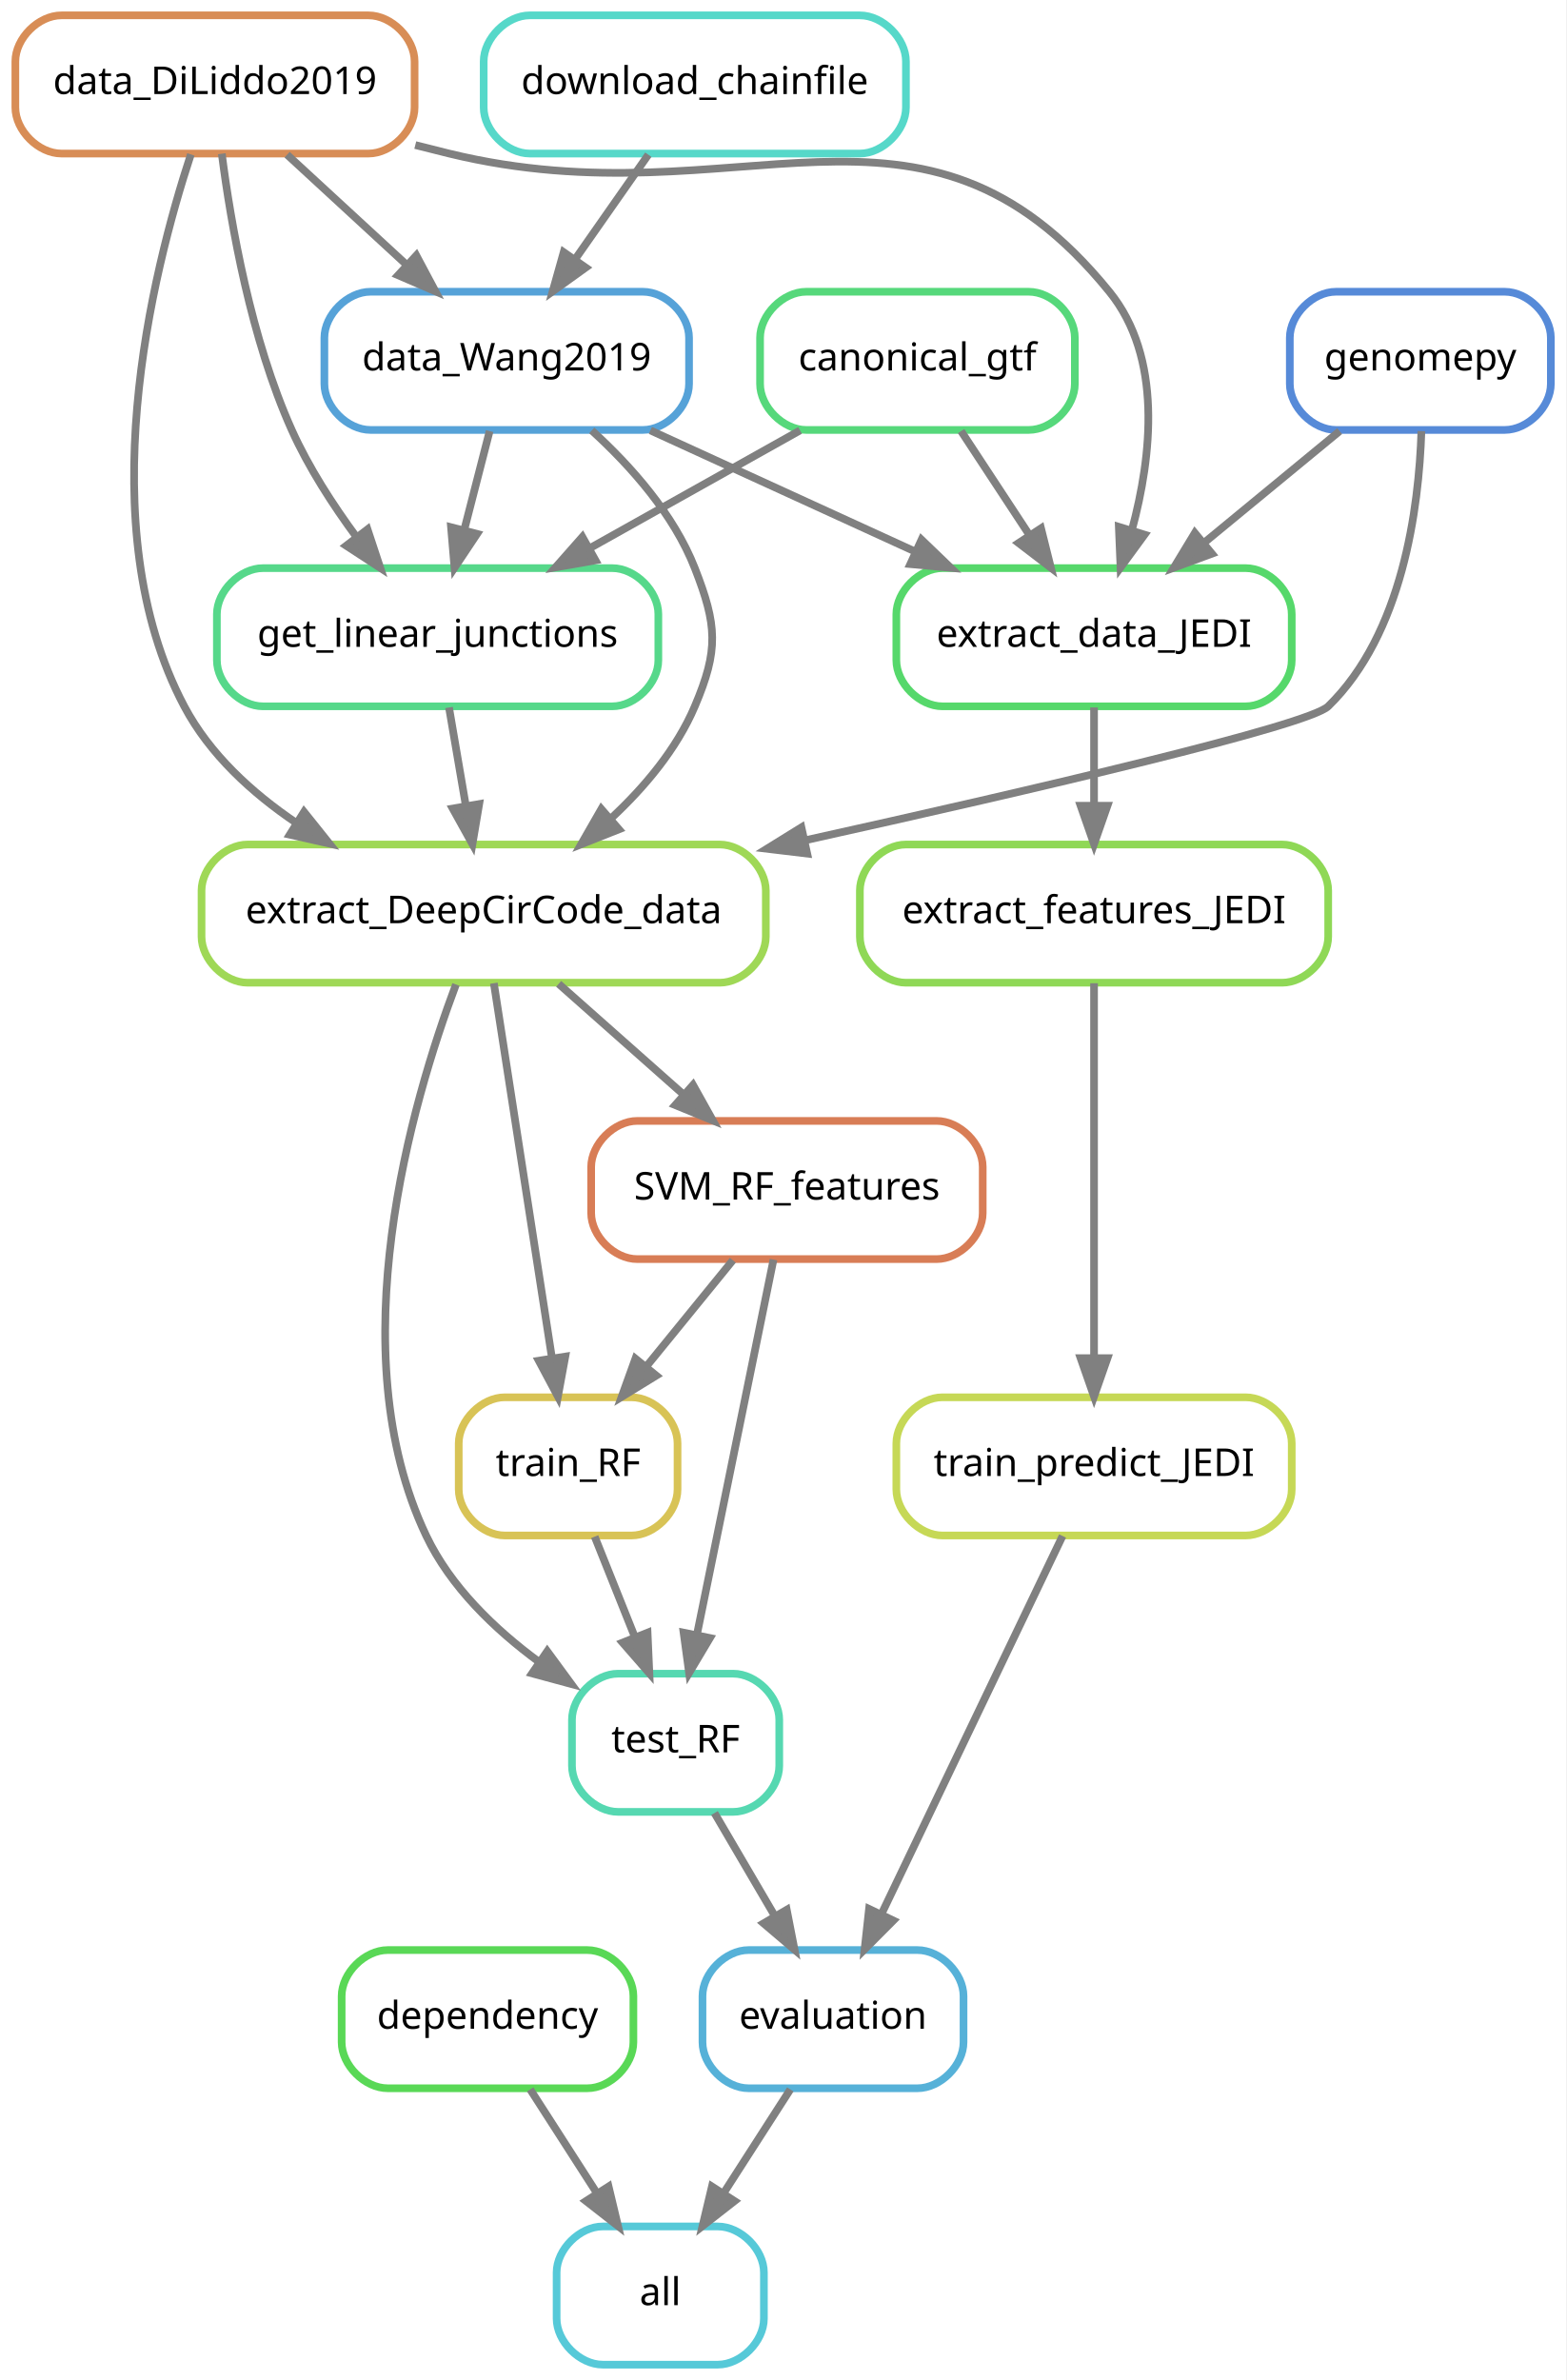
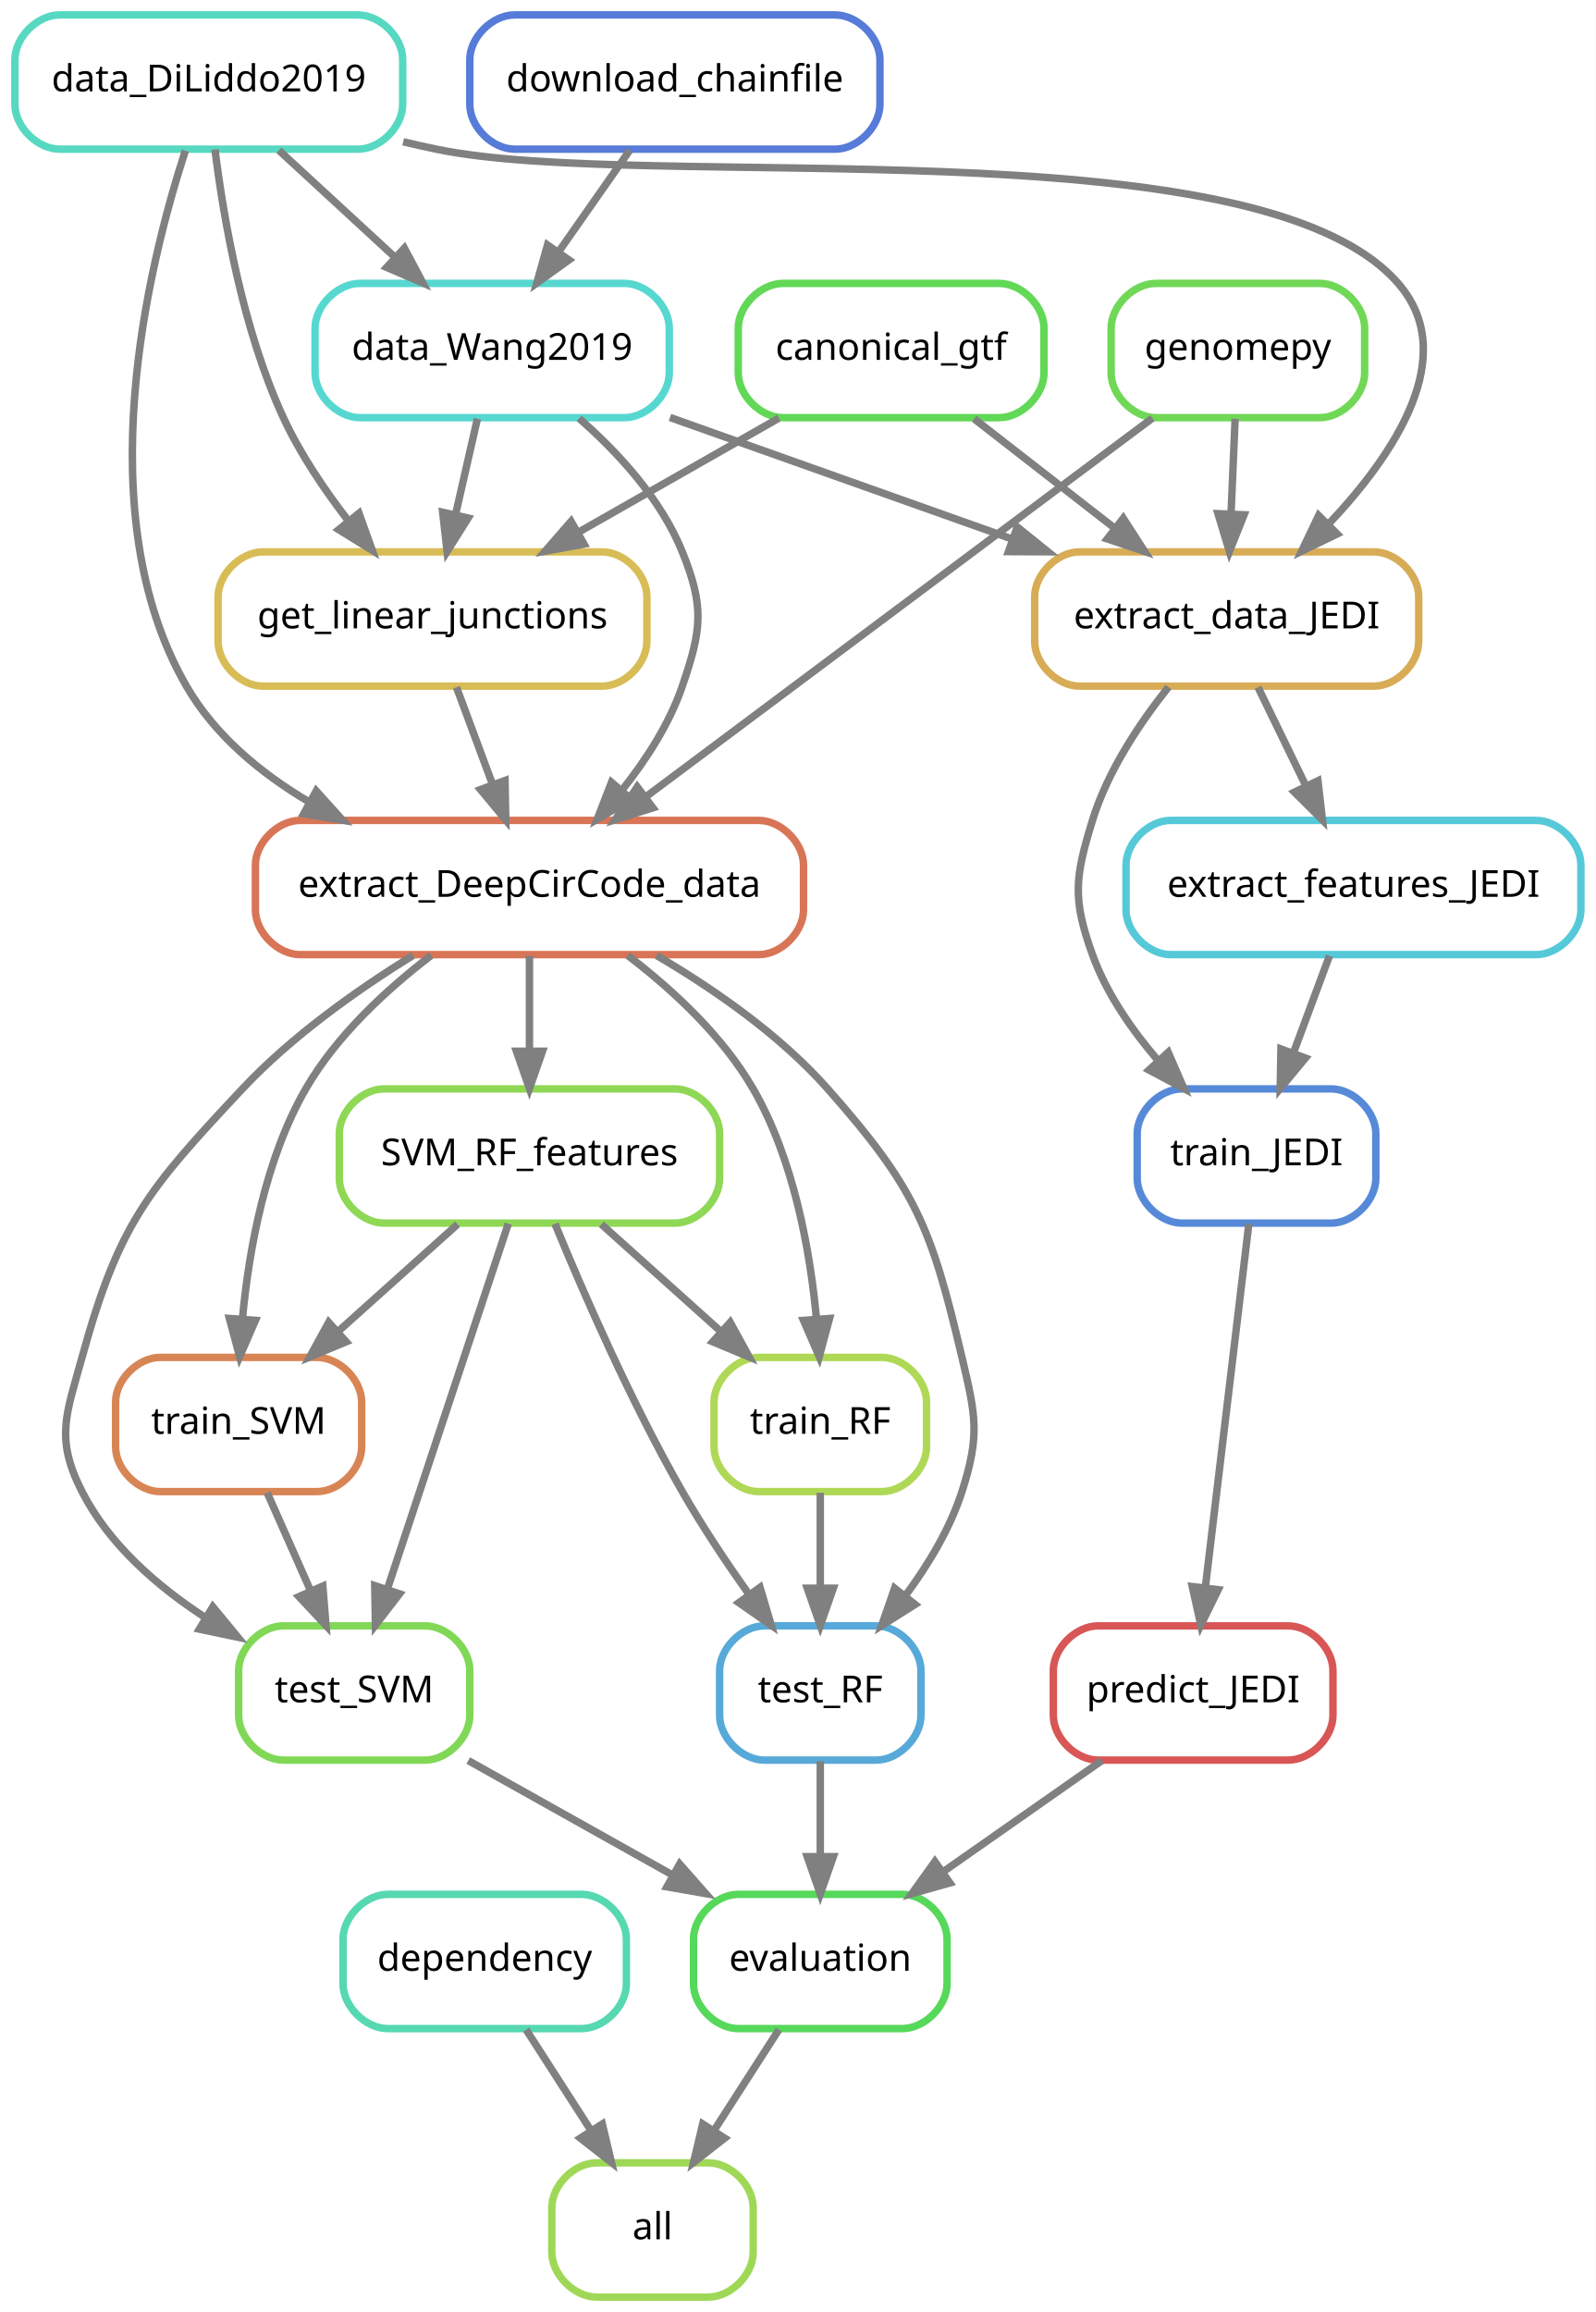
- <svg xmlns="http://www.w3.org/2000/svg" width="408pt" height="620pt" viewBox="0.00 0.00 408.00 620.00">
+ <svg xmlns="http://www.w3.org/2000/svg" width="428pt" height="620pt" viewBox="0.00 0.00 428.00 620.00">
  <g id="graph0" class="graph" transform="scale(1 1) rotate(0) translate(4 616)">
-     <polygon fill="white" stroke="transparent" points="-4,4 -4,-616 404,-616 404,4 -4,4" />
+     <polygon fill="white" stroke="transparent" points="-4,4 -4,-616 424,-616 424,4 -4,4" />
    <g id="node1" class="node">
-       <path fill="none" stroke="#56c9d8" stroke-width="2" d="M183,-36C183,-36 153,-36 153,-36 147,-36 141,-30 141,-24 141,-24 141,-12 141,-12 141,-6 147,0 153,0 153,0 183,0 183,0 189,0 195,-6 195,-12 195,-12 195,-24 195,-24 195,-30 189,-36 183,-36" />
-       <text text-anchor="middle" x="168" y="-15.5" font-family="sans" font-size="10.00">all</text>
+       <path fill="none" stroke="#9fd856" stroke-width="2" d="M186,-36C186,-36 156,-36 156,-36 150,-36 144,-30 144,-24 144,-24 144,-12 144,-12 144,-6 150,0 156,0 156,0 186,0 186,0 192,0 198,-6 198,-12 198,-12 198,-24 198,-24 198,-30 192,-36 186,-36" />
+       <text text-anchor="middle" x="171" y="-15.5" font-family="sans" font-size="10.00">all</text>
    </g>
    <g id="node2" class="node">
-       <path fill="none" stroke="#59d856" stroke-width="2" d="M149,-108C149,-108 97,-108 97,-108 91,-108 85,-102 85,-96 85,-96 85,-84 85,-84 85,-78 91,-72 97,-72 97,-72 149,-72 149,-72 155,-72 161,-78 161,-84 161,-84 161,-96 161,-96 161,-102 155,-108 149,-108" />
-       <text text-anchor="middle" x="123" y="-87.5" font-family="sans" font-size="10.00">dependency</text>
+       <path fill="none" stroke="#56d8b1" stroke-width="2" d="M152,-108C152,-108 100,-108 100,-108 94,-108 88,-102 88,-96 88,-96 88,-84 88,-84 88,-78 94,-72 100,-72 100,-72 152,-72 152,-72 158,-72 164,-78 164,-84 164,-84 164,-96 164,-96 164,-102 158,-108 152,-108" />
+       <text text-anchor="middle" x="126" y="-87.5" font-family="sans" font-size="10.00">dependency</text>
    </g>
    <g id="edge2" class="edge">
-       <path fill="none" stroke="grey" stroke-width="2" d="M134.12,-71.7C139.36,-63.56 145.7,-53.69 151.48,-44.7" />
-       <polygon fill="grey" stroke="grey" stroke-width="2" points="154.54,-46.41 157,-36.1 148.65,-42.62 154.54,-46.41" />
+       <path fill="none" stroke="grey" stroke-width="2" d="M137.12,-71.7C142.36,-63.56 148.7,-53.69 154.48,-44.7" />
+       <polygon fill="grey" stroke="grey" stroke-width="2" points="157.54,-46.41 160,-36.1 151.65,-42.62 157.54,-46.41" />
    </g>
    <g id="node3" class="node">
-       <path fill="none" stroke="#56b1d8" stroke-width="2" d="M235,-108C235,-108 191,-108 191,-108 185,-108 179,-102 179,-96 179,-96 179,-84 179,-84 179,-78 185,-72 191,-72 191,-72 235,-72 235,-72 241,-72 247,-78 247,-84 247,-84 247,-96 247,-96 247,-102 241,-108 235,-108" />
-       <text text-anchor="middle" x="213" y="-87.5" font-family="sans" font-size="10.00">evaluation</text>
+       <path fill="none" stroke="#56d85b" stroke-width="2" d="M238,-108C238,-108 194,-108 194,-108 188,-108 182,-102 182,-96 182,-96 182,-84 182,-84 182,-78 188,-72 194,-72 194,-72 238,-72 238,-72 244,-72 250,-78 250,-84 250,-84 250,-96 250,-96 250,-102 244,-108 238,-108" />
+       <text text-anchor="middle" x="216" y="-87.5" font-family="sans" font-size="10.00">evaluation</text>
    </g>
    <g id="edge1" class="edge">
-       <path fill="none" stroke="grey" stroke-width="2" d="M201.88,-71.7C196.64,-63.56 190.3,-53.69 184.52,-44.7" />
-       <polygon fill="grey" stroke="grey" stroke-width="2" points="187.35,-42.62 179,-36.1 181.46,-46.41 187.35,-42.62" />
+       <path fill="none" stroke="grey" stroke-width="2" d="M204.88,-71.7C199.64,-63.56 193.3,-53.69 187.52,-44.7" />
+       <polygon fill="grey" stroke="grey" stroke-width="2" points="190.35,-42.62 182,-36.1 184.46,-46.41 190.35,-42.62" />
    </g>
    <g id="node4" class="node">
-       <path fill="none" stroke="#56d8b1" stroke-width="2" d="M187,-180C187,-180 157,-180 157,-180 151,-180 145,-174 145,-168 145,-168 145,-156 145,-156 145,-150 151,-144 157,-144 157,-144 187,-144 187,-144 193,-144 199,-150 199,-156 199,-156 199,-168 199,-168 199,-174 193,-180 187,-180" />
-       <text text-anchor="middle" x="172" y="-159.5" font-family="sans" font-size="10.00">test_RF</text>
-     </g>
-     <g id="edge3" class="edge">
-       <path fill="none" stroke="grey" stroke-width="2" d="M182.13,-143.7C186.85,-135.64 192.56,-125.89 197.78,-116.98" />
-       <polygon fill="grey" stroke="grey" stroke-width="2" points="200.95,-118.5 202.98,-108.1 194.91,-114.96 200.95,-118.5" />
+       <path fill="none" stroke="#80d856" stroke-width="2" d="M110,-180C110,-180 72,-180 72,-180 66,-180 60,-174 60,-168 60,-168 60,-156 60,-156 60,-150 66,-144 72,-144 72,-144 110,-144 110,-144 116,-144 122,-150 122,-156 122,-156 122,-168 122,-168 122,-174 116,-180 110,-180" />
+       <text text-anchor="middle" x="91" y="-159.5" font-family="sans" font-size="10.00">test_SVM</text>
+     </g>
+     <g id="edge5" class="edge">
+       <path fill="none" stroke="grey" stroke-width="2" d="M121.58,-143.88C138.07,-134.64 158.62,-123.13 176.34,-113.21" />
+       <polygon fill="grey" stroke="grey" stroke-width="2" points="178.29,-116.13 185.3,-108.19 174.87,-110.02 178.29,-116.13" />
    </g>
    <g id="node5" class="node">
-       <path fill="none" stroke="#d8c356" stroke-width="2" d="M160.5,-252C160.5,-252 127.5,-252 127.5,-252 121.5,-252 115.5,-246 115.5,-240 115.5,-240 115.5,-228 115.5,-228 115.5,-222 121.5,-216 127.5,-216 127.5,-216 160.5,-216 160.5,-216 166.5,-216 172.5,-222 172.5,-228 172.5,-228 172.5,-240 172.5,-240 172.5,-246 166.5,-252 160.5,-252" />
-       <text text-anchor="middle" x="144" y="-231.5" font-family="sans" font-size="10.00">train_RF</text>
+       <path fill="none" stroke="#d88556" stroke-width="2" d="M81,-252C81,-252 39,-252 39,-252 33,-252 27,-246 27,-240 27,-240 27,-228 27,-228 27,-222 33,-216 39,-216 39,-216 81,-216 81,-216 87,-216 93,-222 93,-228 93,-228 93,-240 93,-240 93,-246 87,-252 81,-252" />
+       <text text-anchor="middle" x="60" y="-231.5" font-family="sans" font-size="10.00">train_SVM</text>
    </g>
    <g id="edge6" class="edge">
-       <path fill="none" stroke="grey" stroke-width="2" d="M150.92,-215.7C154.07,-207.81 157.88,-198.3 161.38,-189.55" />
-       <polygon fill="grey" stroke="grey" stroke-width="2" points="164.69,-190.69 165.16,-180.1 158.19,-188.09 164.69,-190.69" />
+       <path fill="none" stroke="grey" stroke-width="2" d="M67.66,-215.7C71.19,-207.73 75.46,-198.1 79.37,-189.26" />
+       <polygon fill="grey" stroke="grey" stroke-width="2" points="82.58,-190.67 83.43,-180.1 76.18,-187.83 82.58,-190.67" />
    </g>
    <g id="node6" class="node">
-       <path fill="none" stroke="#d87d56" stroke-width="2" d="M240,-324C240,-324 162,-324 162,-324 156,-324 150,-318 150,-312 150,-312 150,-300 150,-300 150,-294 156,-288 162,-288 162,-288 240,-288 240,-288 246,-288 252,-294 252,-300 252,-300 252,-312 252,-312 252,-318 246,-324 240,-324" />
-       <text text-anchor="middle" x="201" y="-303.5" font-family="sans" font-size="10.00">SVM_RF_features</text>
+       <path fill="none" stroke="#8fd856" stroke-width="2" d="M177,-324C177,-324 99,-324 99,-324 93,-324 87,-318 87,-312 87,-312 87,-300 87,-300 87,-294 93,-288 99,-288 99,-288 177,-288 177,-288 183,-288 189,-294 189,-300 189,-300 189,-312 189,-312 189,-318 183,-324 177,-324" />
+       <text text-anchor="middle" x="138" y="-303.5" font-family="sans" font-size="10.00">SVM_RF_features</text>
    </g>
    <g id="edge7" class="edge">
-       <path fill="none" stroke="grey" stroke-width="2" d="M197.5,-287.87C192.54,-263.56 183.4,-218.82 177.52,-190.01" />
-       <polygon fill="grey" stroke="grey" stroke-width="2" points="180.94,-189.29 175.51,-180.19 174.08,-190.69 180.94,-189.29" />
+       <path fill="none" stroke="grey" stroke-width="2" d="M132.33,-287.87C124.29,-263.56 109.48,-218.82 99.94,-190.01" />
+       <polygon fill="grey" stroke="grey" stroke-width="2" points="103.15,-188.58 96.69,-180.19 96.51,-190.78 103.15,-188.58" />
+     </g>
+     <g id="edge10" class="edge">
+       <path fill="none" stroke="grey" stroke-width="2" d="M118.72,-287.7C109.08,-279.05 97.27,-268.45 86.77,-259.03" />
+       <polygon fill="grey" stroke="grey" stroke-width="2" points="88.84,-256.18 79.06,-252.1 84.16,-261.39 88.84,-256.18" />
+     </g>
+     <g id="node14" class="node">
+       <path fill="none" stroke="#56a9d8" stroke-width="2" d="M231,-180C231,-180 201,-180 201,-180 195,-180 189,-174 189,-168 189,-168 189,-156 189,-156 189,-150 195,-144 201,-144 201,-144 231,-144 231,-144 237,-144 243,-150 243,-156 243,-156 243,-168 243,-168 243,-174 237,-180 231,-180" />
+       <text text-anchor="middle" x="216" y="-159.5" font-family="sans" font-size="10.00">test_RF</text>
+     </g>
+     <g id="edge23" class="edge">
+       <path fill="none" stroke="grey" stroke-width="2" d="M144.84,-287.82C152.36,-269.56 165.21,-240.06 179,-216 184.36,-206.65 190.9,-196.86 196.99,-188.28" />
+       <polygon fill="grey" stroke="grey" stroke-width="2" points="199.84,-190.31 202.86,-180.15 194.16,-186.21 199.84,-190.31" />
+     </g>
+     <g id="node15" class="node">
+       <path fill="none" stroke="#afd856" stroke-width="2" d="M232.5,-252C232.5,-252 199.5,-252 199.5,-252 193.5,-252 187.5,-246 187.5,-240 187.5,-240 187.5,-228 187.5,-228 187.5,-222 193.5,-216 199.5,-216 199.5,-216 232.5,-216 232.5,-216 238.5,-216 244.5,-222 244.5,-228 244.5,-228 244.5,-240 244.5,-240 244.5,-246 238.5,-252 232.5,-252" />
+       <text text-anchor="middle" x="216" y="-231.5" font-family="sans" font-size="10.00">train_RF</text>
+     </g>
+     <g id="edge25" class="edge">
+       <path fill="none" stroke="grey" stroke-width="2" d="M157.28,-287.7C166.92,-279.05 178.73,-268.45 189.23,-259.03" />
+       <polygon fill="grey" stroke="grey" stroke-width="2" points="191.84,-261.39 196.94,-252.1 187.16,-256.18 191.84,-261.39" />
+     </g>
+     <g id="node7" class="node">
+       <path fill="none" stroke="#d87556" stroke-width="2" d="M199.5,-396C199.5,-396 76.5,-396 76.5,-396 70.5,-396 64.5,-390 64.5,-384 64.5,-384 64.5,-372 64.5,-372 64.5,-366 70.5,-360 76.5,-360 76.5,-360 199.5,-360 199.5,-360 205.5,-360 211.5,-366 211.5,-372 211.5,-372 211.5,-384 211.5,-384 211.5,-390 205.5,-396 199.5,-396" />
+       <text text-anchor="middle" x="138" y="-375.5" font-family="sans" font-size="10.00">extract_DeepCirCode_data</text>
+     </g>
+     <g id="edge8" class="edge">
+       <path fill="none" stroke="grey" stroke-width="2" d="M106.79,-359.81C91.78,-350.53 74.21,-338.09 61,-324 35.51,-296.81 27.91,-287.93 18,-252 13.74,-236.58 10.73,-230.25 18,-216 25.17,-201.94 38,-190.74 50.93,-182.32" />
+       <polygon fill="grey" stroke="grey" stroke-width="2" points="53.08,-185.11 59.82,-176.94 49.46,-179.12 53.08,-185.11" />
    </g>
    <g id="edge9" class="edge">
-       <path fill="none" stroke="grey" stroke-width="2" d="M186.91,-287.7C180.08,-279.3 171.74,-269.07 164.24,-259.86" />
-       <polygon fill="grey" stroke="grey" stroke-width="2" points="166.96,-257.65 157.93,-252.1 161.53,-262.07 166.96,-257.65" />
-     </g>
-     <g id="node7" class="node">
-       <path fill="none" stroke="#9fd856" stroke-width="2" d="M183.5,-396C183.5,-396 60.5,-396 60.5,-396 54.5,-396 48.5,-390 48.5,-384 48.5,-384 48.5,-372 48.5,-372 48.5,-366 54.5,-360 60.5,-360 60.5,-360 183.5,-360 183.5,-360 189.5,-360 195.5,-366 195.5,-372 195.5,-372 195.5,-384 195.5,-384 195.5,-390 189.5,-396 183.5,-396" />
-       <text text-anchor="middle" x="122" y="-375.5" font-family="sans" font-size="10.00">extract_DeepCirCode_data</text>
-     </g>
-     <g id="edge5" class="edge">
-       <path fill="none" stroke="grey" stroke-width="2" d="M114.78,-359.54C103.26,-328.84 84.24,-263.93 107,-216 113.33,-202.66 124.85,-191.58 136.44,-183.05" />
-       <polygon fill="grey" stroke="grey" stroke-width="2" points="138.56,-185.84 144.83,-177.3 134.6,-180.07 138.56,-185.84" />
-     </g>
-     <g id="edge8" class="edge">
-       <path fill="none" stroke="grey" stroke-width="2" d="M124.65,-359.87C128.4,-335.67 135.29,-291.21 139.76,-262.39" />
-       <polygon fill="grey" stroke="grey" stroke-width="2" points="143.26,-262.61 141.34,-252.19 136.35,-261.54 143.26,-262.61" />
-     </g>
-     <g id="edge10" class="edge">
-       <path fill="none" stroke="grey" stroke-width="2" d="M141.53,-359.7C151.38,-350.97 163.49,-340.24 174.2,-330.75" />
-       <polygon fill="grey" stroke="grey" stroke-width="2" points="176.53,-333.36 181.7,-324.1 171.89,-328.12 176.53,-333.36" />
+       <path fill="none" stroke="grey" stroke-width="2" d="M111.64,-359.78C99.59,-350.58 86.2,-338.2 78,-324 67.13,-305.17 62.75,-280.79 61.02,-262.31" />
+       <polygon fill="grey" stroke="grey" stroke-width="2" points="64.5,-261.92 60.28,-252.2 57.52,-262.43 64.5,-261.92" />
+     </g>
+     <g id="edge11" class="edge">
+       <path fill="none" stroke="grey" stroke-width="2" d="M138,-359.7C138,-351.98 138,-342.71 138,-334.11" />
+       <polygon fill="grey" stroke="grey" stroke-width="2" points="141.5,-334.1 138,-324.1 134.5,-334.1 141.5,-334.1" />
+     </g>
+     <g id="edge21" class="edge">
+       <path fill="none" stroke="grey" stroke-width="2" d="M172.11,-359.77C187.56,-350.71 205.19,-338.47 218,-324 241.72,-297.21 245.78,-286.82 254,-252 257.68,-236.43 258.9,-231.23 254,-216 250.81,-206.08 245,-196.44 238.87,-188.17" />
+       <polygon fill="grey" stroke="grey" stroke-width="2" points="241.42,-185.74 232.46,-180.08 235.93,-190.09 241.42,-185.74" />
+     </g>
+     <g id="edge24" class="edge">
+       <path fill="none" stroke="grey" stroke-width="2" d="M164.36,-359.78C176.41,-350.58 189.8,-338.2 198,-324 208.87,-305.17 213.25,-280.79 214.98,-262.31" />
+       <polygon fill="grey" stroke="grey" stroke-width="2" points="218.48,-262.43 215.72,-252.2 211.5,-261.92 218.48,-262.43" />
    </g>
    <g id="node8" class="node">
-       <path fill="none" stroke="#d88d56" stroke-width="2" d="M92,-612C92,-612 12,-612 12,-612 6,-612 0,-606 0,-600 0,-600 0,-588 0,-588 0,-582 6,-576 12,-576 12,-576 92,-576 92,-576 98,-576 104,-582 104,-588 104,-588 104,-600 104,-600 104,-606 98,-612 92,-612" />
+       <path fill="none" stroke="#56d8c1" stroke-width="2" d="M92,-612C92,-612 12,-612 12,-612 6,-612 0,-606 0,-600 0,-600 0,-588 0,-588 0,-582 6,-576 12,-576 12,-576 92,-576 92,-576 98,-576 104,-582 104,-588 104,-588 104,-600 104,-600 104,-606 98,-612 92,-612" />
      <text text-anchor="middle" x="52" y="-591.5" font-family="sans" font-size="10.00">data_DiLiddo2019</text>
    </g>
-     <g id="edge11" class="edge">
-       <path fill="none" stroke="grey" stroke-width="2" d="M45.72,-575.78C35.58,-544.92 19.12,-478.99 44,-432 50.6,-419.54 61.58,-409.47 73.25,-401.59" />
-       <polygon fill="grey" stroke="grey" stroke-width="2" points="75.2,-404.5 81.82,-396.23 71.48,-398.56 75.2,-404.5" />
+     <g id="edge13" class="edge">
+       <path fill="none" stroke="grey" stroke-width="2" d="M45.71,-575.59C35.59,-544.41 19.41,-478.01 46,-432 53.57,-418.9 65.74,-408.76 78.78,-401.02" />
+       <polygon fill="grey" stroke="grey" stroke-width="2" points="80.81,-403.9 87.91,-396.03 77.45,-397.75 80.81,-403.9" />
    </g>
    <g id="node9" class="node">
-       <path fill="none" stroke="#56d88a" stroke-width="2" d="M155.5,-468C155.5,-468 64.5,-468 64.5,-468 58.5,-468 52.5,-462 52.5,-456 52.5,-456 52.5,-444 52.5,-444 52.5,-438 58.5,-432 64.5,-432 64.5,-432 155.5,-432 155.5,-432 161.5,-432 167.5,-438 167.5,-444 167.5,-444 167.5,-456 167.5,-456 167.5,-462 161.5,-468 155.5,-468" />
-       <text text-anchor="middle" x="110" y="-447.5" font-family="sans" font-size="10.00">get_linear_junctions</text>
-     </g>
-     <g id="edge17" class="edge">
-       <path fill="none" stroke="grey" stroke-width="2" d="M53.78,-575.96C56.15,-557.56 61.37,-527.7 72,-504 76.38,-494.24 82.7,-484.46 88.94,-476.01" />
-       <polygon fill="grey" stroke="grey" stroke-width="2" points="91.74,-478.11 95.07,-468.05 86.19,-473.84 91.74,-478.11" />
+       <path fill="none" stroke="#d8bc56" stroke-width="2" d="M157.5,-468C157.5,-468 66.5,-468 66.5,-468 60.5,-468 54.5,-462 54.5,-456 54.5,-456 54.5,-444 54.5,-444 54.5,-438 60.5,-432 66.5,-432 66.5,-432 157.5,-432 157.5,-432 163.5,-432 169.5,-438 169.5,-444 169.5,-444 169.5,-456 169.5,-456 169.5,-462 163.5,-468 157.5,-468" />
+       <text text-anchor="middle" x="112" y="-447.5" font-family="sans" font-size="10.00">get_linear_junctions</text>
+     </g>
+     <g id="edge16" class="edge">
+       <path fill="none" stroke="grey" stroke-width="2" d="M53.66,-575.91C55.95,-557.46 61.08,-527.57 72,-504 76.51,-494.27 83.02,-484.62 89.48,-476.27" />
+       <polygon fill="grey" stroke="grey" stroke-width="2" points="92.28,-478.37 95.85,-468.4 86.84,-473.97 92.28,-478.37" />
    </g>
    <g id="node12" class="node">
-       <path fill="none" stroke="#56a2d8" stroke-width="2" d="M163.5,-540C163.5,-540 92.5,-540 92.5,-540 86.5,-540 80.5,-534 80.5,-528 80.5,-528 80.5,-516 80.5,-516 80.5,-510 86.5,-504 92.5,-504 92.5,-504 163.5,-504 163.5,-504 169.5,-504 175.5,-510 175.5,-516 175.5,-516 175.5,-528 175.5,-528 175.5,-534 169.5,-540 163.5,-540" />
+       <path fill="none" stroke="#56d8d0" stroke-width="2" d="M163.5,-540C163.5,-540 92.5,-540 92.5,-540 86.5,-540 80.5,-534 80.5,-528 80.5,-528 80.5,-516 80.5,-516 80.5,-510 86.5,-504 92.5,-504 92.5,-504 163.5,-504 163.5,-504 169.5,-504 175.5,-510 175.5,-516 175.5,-516 175.5,-528 175.5,-528 175.5,-534 169.5,-540 163.5,-540" />
      <text text-anchor="middle" x="128" y="-519.5" font-family="sans" font-size="10.00">data_Wang2019</text>
    </g>
-     <g id="edge18" class="edge">
+     <g id="edge19" class="edge">
      <path fill="none" stroke="grey" stroke-width="2" d="M70.79,-575.7C80.17,-567.05 91.68,-556.45 101.91,-547.03" />
      <polygon fill="grey" stroke="grey" stroke-width="2" points="104.45,-549.45 109.43,-540.1 99.7,-544.3 104.45,-549.45" />
    </g>
-     <g id="node16" class="node">
-       <path fill="none" stroke="#56d86b" stroke-width="2" d="M320.5,-468C320.5,-468 241.5,-468 241.5,-468 235.5,-468 229.5,-462 229.5,-456 229.5,-456 229.5,-444 229.5,-444 229.5,-438 235.5,-432 241.5,-432 241.5,-432 320.5,-432 320.5,-432 326.5,-432 332.5,-438 332.5,-444 332.5,-444 332.5,-456 332.5,-456 332.5,-462 326.5,-468 320.5,-468" />
-       <text text-anchor="middle" x="281" y="-447.5" font-family="sans" font-size="10.00">extract_data_JEDI</text>
-     </g>
-     <g id="edge25" class="edge">
-       <path fill="none" stroke="grey" stroke-width="2" d="M104.18,-578.21C107.16,-577.45 110.12,-576.7 113,-576 188.88,-557.51 235.76,-600.62 285,-540 298.89,-522.9 296.09,-497.29 290.87,-477.92" />
-       <polygon fill="grey" stroke="grey" stroke-width="2" points="294.16,-476.72 287.9,-468.17 287.46,-478.76 294.16,-476.72" />
+     <g id="node19" class="node">
+       <path fill="none" stroke="#d8ac56" stroke-width="2" d="M364.5,-468C364.5,-468 285.5,-468 285.5,-468 279.5,-468 273.5,-462 273.5,-456 273.5,-456 273.5,-444 273.5,-444 273.5,-438 279.5,-432 285.5,-432 285.5,-432 364.5,-432 364.5,-432 370.5,-432 376.5,-438 376.5,-444 376.5,-444 376.5,-456 376.5,-456 376.5,-462 370.5,-468 364.5,-468" />
+       <text text-anchor="middle" x="325" y="-447.5" font-family="sans" font-size="10.00">extract_data_JEDI</text>
+     </g>
+     <g id="edge31" class="edge">
+       <path fill="none" stroke="grey" stroke-width="2" d="M104.13,-577.98C107.12,-577.27 110.09,-576.6 113,-576 169.67,-564.2 333,-583.67 371,-540 387.73,-520.77 370.23,-494.39 352.21,-475.35" />
+       <polygon fill="grey" stroke="grey" stroke-width="2" points="354.62,-472.81 345.09,-468.19 349.66,-477.75 354.62,-472.81" />
+     </g>
+     <g id="edge14" class="edge">
+       <path fill="none" stroke="grey" stroke-width="2" d="M118.43,-431.7C121.36,-423.81 124.89,-414.3 128.14,-405.55" />
+       <polygon fill="grey" stroke="grey" stroke-width="2" points="131.45,-406.7 131.65,-396.1 124.88,-404.26 131.45,-406.7" />
+     </g>
+     <g id="node10" class="node">
+       <path fill="none" stroke="#61d856" stroke-width="2" d="M264,-540C264,-540 206,-540 206,-540 200,-540 194,-534 194,-528 194,-528 194,-516 194,-516 194,-510 200,-504 206,-504 206,-504 264,-504 264,-504 270,-504 276,-510 276,-516 276,-516 276,-528 276,-528 276,-534 270,-540 264,-540" />
+       <text text-anchor="middle" x="235" y="-519.5" font-family="sans" font-size="10.00">canonical_gtf</text>
+     </g>
+     <g id="edge17" class="edge">
+       <path fill="none" stroke="grey" stroke-width="2" d="M204.91,-503.88C188.68,-494.64 168.46,-483.13 151.03,-473.21" />
+       <polygon fill="grey" stroke="grey" stroke-width="2" points="152.63,-470.09 142.2,-468.19 149.16,-476.18 152.63,-470.09" />
+     </g>
+     <g id="edge32" class="edge">
+       <path fill="none" stroke="grey" stroke-width="2" d="M257.25,-503.7C268.58,-494.88 282.53,-484.03 294.82,-474.47" />
+       <polygon fill="grey" stroke="grey" stroke-width="2" points="297.26,-477.01 303.01,-468.1 292.97,-471.48 297.26,-477.01" />
+     </g>
+     <g id="node11" class="node">
+       <path fill="none" stroke="#70d856" stroke-width="2" d="M350,-540C350,-540 306,-540 306,-540 300,-540 294,-534 294,-528 294,-528 294,-516 294,-516 294,-510 300,-504 306,-504 306,-504 350,-504 350,-504 356,-504 362,-510 362,-516 362,-516 362,-528 362,-528 362,-534 356,-540 350,-540" />
+       <text text-anchor="middle" x="328" y="-519.5" font-family="sans" font-size="10.00">genomepy</text>
    </g>
    <g id="edge12" class="edge">
-       <path fill="none" stroke="grey" stroke-width="2" d="M112.97,-431.7C114.29,-423.98 115.88,-414.71 117.35,-406.11" />
-       <polygon fill="grey" stroke="grey" stroke-width="2" points="120.83,-406.55 119.07,-396.1 113.93,-405.37 120.83,-406.55" />
-     </g>
-     <g id="node10" class="node">
-       <path fill="none" stroke="#56d87b" stroke-width="2" d="M264,-540C264,-540 206,-540 206,-540 200,-540 194,-534 194,-528 194,-528 194,-516 194,-516 194,-510 200,-504 206,-504 206,-504 264,-504 264,-504 270,-504 276,-510 276,-516 276,-516 276,-528 276,-528 276,-534 270,-540 264,-540" />
-       <text text-anchor="middle" x="235" y="-519.5" font-family="sans" font-size="10.00">canonical_gtf</text>
+       <path fill="none" stroke="grey" stroke-width="2" d="M305.08,-503.87C271.13,-478.5 207.38,-430.85 169.2,-402.32" />
+       <polygon fill="grey" stroke="grey" stroke-width="2" points="171.11,-399.37 161,-396.19 166.91,-404.98 171.11,-399.37" />
+     </g>
+     <g id="edge30" class="edge">
+       <path fill="none" stroke="grey" stroke-width="2" d="M327.26,-503.7C326.93,-495.98 326.53,-486.71 326.16,-478.11" />
+       <polygon fill="grey" stroke="grey" stroke-width="2" points="329.66,-477.95 325.73,-468.1 322.66,-478.25 329.66,-477.95" />
    </g>
    <g id="edge15" class="edge">
-       <path fill="none" stroke="grey" stroke-width="2" d="M204.42,-503.88C187.93,-494.64 167.38,-483.13 149.66,-473.21" />
-       <polygon fill="grey" stroke="grey" stroke-width="2" points="151.13,-470.02 140.7,-468.19 147.71,-476.13 151.13,-470.02" />
-     </g>
-     <g id="edge22" class="edge">
-       <path fill="none" stroke="grey" stroke-width="2" d="M246.37,-503.7C251.72,-495.56 258.2,-485.69 264.11,-476.7" />
-       <polygon fill="grey" stroke="grey" stroke-width="2" points="267.19,-478.38 269.76,-468.1 261.34,-474.54 267.19,-478.38" />
-     </g>
-     <g id="node11" class="node">
-       <path fill="none" stroke="#568ad8" stroke-width="2" d="M388,-540C388,-540 344,-540 344,-540 338,-540 332,-534 332,-528 332,-528 332,-516 332,-516 332,-510 338,-504 344,-504 344,-504 388,-504 388,-504 394,-504 400,-510 400,-516 400,-516 400,-528 400,-528 400,-534 394,-540 388,-540" />
-       <text text-anchor="middle" x="366" y="-519.5" font-family="sans" font-size="10.00">genomepy</text>
-     </g>
-     <g id="edge13" class="edge">
-       <path fill="none" stroke="grey" stroke-width="2" d="M366.28,-503.69C365.63,-483.61 361.38,-450.86 342,-432 336.85,-426.99 265.69,-410.38 205.67,-397.08" />
-       <polygon fill="grey" stroke="grey" stroke-width="2" points="206.28,-393.63 195.76,-394.89 204.77,-400.47 206.28,-393.63" />
-     </g>
-     <g id="edge23" class="edge">
-       <path fill="none" stroke="grey" stroke-width="2" d="M344.99,-503.7C334.28,-494.88 321.11,-484.03 309.5,-474.47" />
-       <polygon fill="grey" stroke="grey" stroke-width="2" points="311.71,-471.76 301.77,-468.1 307.26,-477.16 311.71,-471.76" />
-     </g>
-     <g id="edge14" class="edge">
-       <path fill="none" stroke="grey" stroke-width="2" d="M150.15,-503.87C160.41,-494.52 171.52,-482 177,-468 182.83,-453.1 183.26,-446.72 177,-432 172.27,-420.86 163.92,-410.93 155.13,-402.76" />
-       <polygon fill="grey" stroke="grey" stroke-width="2" points="157.23,-399.95 147.38,-396.05 152.65,-405.24 157.23,-399.95" />
-     </g>
-     <g id="edge16" class="edge">
-       <path fill="none" stroke="grey" stroke-width="2" d="M123.55,-503.7C121.55,-495.9 119.13,-486.51 116.9,-477.83" />
-       <polygon fill="grey" stroke="grey" stroke-width="2" points="120.28,-476.92 114.4,-468.1 113.5,-478.66 120.28,-476.92" />
-     </g>
-     <g id="edge24" class="edge">
-       <path fill="none" stroke="grey" stroke-width="2" d="M165.43,-503.88C186.25,-494.35 212.35,-482.41 234.48,-472.28" />
-       <polygon fill="grey" stroke="grey" stroke-width="2" points="236.06,-475.41 243.69,-468.07 233.14,-469.05 236.06,-475.41" />
+       <path fill="none" stroke="grey" stroke-width="2" d="M151.3,-503.82C161.9,-494.54 173.32,-482.09 179,-468 184.98,-453.16 184.17,-447.14 179,-432 175.56,-421.93 169.34,-412.28 162.77,-404.05" />
+       <polygon fill="grey" stroke="grey" stroke-width="2" points="165.32,-401.65 156.17,-396.32 160,-406.2 165.32,-401.65" />
+     </g>
+     <g id="edge18" class="edge">
+       <path fill="none" stroke="grey" stroke-width="2" d="M124.04,-503.7C122.28,-495.98 120.16,-486.71 118.2,-478.11" />
+       <polygon fill="grey" stroke="grey" stroke-width="2" points="121.55,-477.07 115.91,-468.1 114.73,-478.63 121.55,-477.07" />
+     </g>
+     <g id="edge33" class="edge">
+       <path fill="none" stroke="grey" stroke-width="2" d="M175.69,-504.05C203.31,-494.24 238.28,-481.82 267.42,-471.46" />
+       <polygon fill="grey" stroke="grey" stroke-width="2" points="268.82,-474.68 277.07,-468.03 266.47,-468.08 268.82,-474.68" />
    </g>
    <g id="node13" class="node">
-       <path fill="none" stroke="#56d8c9" stroke-width="2" d="M220,-612C220,-612 134,-612 134,-612 128,-612 122,-606 122,-600 122,-600 122,-588 122,-588 122,-582 128,-576 134,-576 134,-576 220,-576 220,-576 226,-576 232,-582 232,-588 232,-588 232,-600 232,-600 232,-606 226,-612 220,-612" />
+       <path fill="none" stroke="#567bd8" stroke-width="2" d="M220,-612C220,-612 134,-612 134,-612 128,-612 122,-606 122,-600 122,-600 122,-588 122,-588 122,-582 128,-576 134,-576 134,-576 220,-576 220,-576 226,-576 232,-582 232,-588 232,-588 232,-600 232,-600 232,-606 226,-612 220,-612" />
      <text text-anchor="middle" x="177" y="-591.5" font-family="sans" font-size="10.00">download_chainfile</text>
    </g>
-     <g id="edge19" class="edge">
+     <g id="edge20" class="edge">
      <path fill="none" stroke="grey" stroke-width="2" d="M164.89,-575.7C159.13,-567.47 152.14,-557.48 145.79,-548.42" />
      <polygon fill="grey" stroke="grey" stroke-width="2" points="148.58,-546.29 139.97,-540.1 142.84,-550.3 148.58,-546.29" />
    </g>
-     <g id="node14" class="node">
-       <path fill="none" stroke="#c6d856" stroke-width="2" d="M320.5,-252C320.5,-252 241.5,-252 241.5,-252 235.5,-252 229.5,-246 229.5,-240 229.5,-240 229.5,-228 229.5,-228 229.5,-222 235.5,-216 241.5,-216 241.5,-216 320.5,-216 320.5,-216 326.5,-216 332.5,-222 332.5,-228 332.5,-228 332.5,-240 332.5,-240 332.5,-246 326.5,-252 320.5,-252" />
-       <text text-anchor="middle" x="281" y="-231.5" font-family="sans" font-size="10.00">train_predict_JEDI</text>
-     </g>
    <g id="edge4" class="edge">
-       <path fill="none" stroke="grey" stroke-width="2" d="M272.8,-215.87C261.06,-191.35 239.35,-146.03 225.57,-117.26" />
-       <polygon fill="grey" stroke="grey" stroke-width="2" points="228.71,-115.7 221.23,-108.19 222.39,-118.72 228.71,-115.7" />
-     </g>
-     <g id="node15" class="node">
-       <path fill="none" stroke="#8fd856" stroke-width="2" d="M330,-396C330,-396 232,-396 232,-396 226,-396 220,-390 220,-384 220,-384 220,-372 220,-372 220,-366 226,-360 232,-360 232,-360 330,-360 330,-360 336,-360 342,-366 342,-372 342,-372 342,-384 342,-384 342,-390 336,-396 330,-396" />
-       <text text-anchor="middle" x="281" y="-375.5" font-family="sans" font-size="10.00">extract_features_JEDI</text>
-     </g>
-     <g id="edge20" class="edge">
-       <path fill="none" stroke="grey" stroke-width="2" d="M281,-359.87C281,-335.67 281,-291.21 281,-262.39" />
-       <polygon fill="grey" stroke="grey" stroke-width="2" points="284.5,-262.19 281,-252.19 277.5,-262.19 284.5,-262.19" />
-     </g>
-     <g id="edge21" class="edge">
-       <path fill="none" stroke="grey" stroke-width="2" d="M281,-431.7C281,-423.98 281,-414.71 281,-406.11" />
-       <polygon fill="grey" stroke="grey" stroke-width="2" points="284.5,-406.1 281,-396.1 277.5,-406.1 284.5,-406.1" />
+       <path fill="none" stroke="grey" stroke-width="2" d="M216,-143.7C216,-135.98 216,-126.71 216,-118.11" />
+       <polygon fill="grey" stroke="grey" stroke-width="2" points="219.5,-118.1 216,-108.1 212.5,-118.1 219.5,-118.1" />
+     </g>
+     <g id="edge22" class="edge">
+       <path fill="none" stroke="grey" stroke-width="2" d="M216,-215.7C216,-207.98 216,-198.71 216,-190.11" />
+       <polygon fill="grey" stroke="grey" stroke-width="2" points="219.5,-190.1 216,-180.1 212.5,-190.1 219.5,-190.1" />
+     </g>
+     <g id="node16" class="node">
+       <path fill="none" stroke="#d85656" stroke-width="2" d="M341.5,-180C341.5,-180 290.5,-180 290.5,-180 284.5,-180 278.5,-174 278.5,-168 278.5,-168 278.5,-156 278.5,-156 278.5,-150 284.5,-144 290.5,-144 290.5,-144 341.5,-144 341.5,-144 347.5,-144 353.5,-150 353.5,-156 353.5,-156 353.5,-168 353.5,-168 353.5,-174 347.5,-180 341.5,-180" />
+       <text text-anchor="middle" x="316" y="-159.5" font-family="sans" font-size="10.00">predict_JEDI</text>
+     </g>
+     <g id="edge3" class="edge">
+       <path fill="none" stroke="grey" stroke-width="2" d="M291.54,-143.88C278.7,-134.89 262.8,-123.76 248.91,-114.03" />
+       <polygon fill="grey" stroke="grey" stroke-width="2" points="250.76,-111.06 240.56,-108.19 246.74,-116.79 250.76,-111.06" />
+     </g>
+     <g id="node17" class="node">
+       <path fill="none" stroke="#568ad8" stroke-width="2" d="M353,-324C353,-324 313,-324 313,-324 307,-324 301,-318 301,-312 301,-312 301,-300 301,-300 301,-294 307,-288 313,-288 313,-288 353,-288 353,-288 359,-288 365,-294 365,-300 365,-300 365,-312 365,-312 365,-318 359,-324 353,-324" />
+       <text text-anchor="middle" x="333" y="-303.5" font-family="sans" font-size="10.00">train_JEDI</text>
+     </g>
+     <g id="edge26" class="edge">
+       <path fill="none" stroke="grey" stroke-width="2" d="M330.95,-287.87C328.05,-263.67 322.73,-219.21 319.28,-190.39" />
+       <polygon fill="grey" stroke="grey" stroke-width="2" points="322.72,-189.7 318.06,-180.19 315.77,-190.53 322.72,-189.7" />
+     </g>
+     <g id="node18" class="node">
+       <path fill="none" stroke="#56c9d8" stroke-width="2" d="M408,-396C408,-396 310,-396 310,-396 304,-396 298,-390 298,-384 298,-384 298,-372 298,-372 298,-366 304,-360 310,-360 310,-360 408,-360 408,-360 414,-360 420,-366 420,-372 420,-372 420,-384 420,-384 420,-390 414,-396 408,-396" />
+       <text text-anchor="middle" x="359" y="-375.5" font-family="sans" font-size="10.00">extract_features_JEDI</text>
+     </g>
+     <g id="edge28" class="edge">
+       <path fill="none" stroke="grey" stroke-width="2" d="M352.57,-359.7C349.64,-351.81 346.11,-342.3 342.86,-333.55" />
+       <polygon fill="grey" stroke="grey" stroke-width="2" points="346.12,-332.26 339.35,-324.1 339.55,-334.7 346.12,-332.26" />
+     </g>
+     <g id="edge27" class="edge">
+       <path fill="none" stroke="grey" stroke-width="2" d="M309.39,-431.77C301.63,-422.03 293.05,-409.18 289,-396 284.3,-380.71 283.57,-375.05 289,-360 292.75,-349.6 299.54,-339.8 306.67,-331.52" />
+       <polygon fill="grey" stroke="grey" stroke-width="2" points="309.32,-333.81 313.53,-324.08 304.17,-329.06 309.32,-333.81" />
+     </g>
+     <g id="edge29" class="edge">
+       <path fill="none" stroke="grey" stroke-width="2" d="M333.4,-431.7C337.27,-423.73 341.95,-414.1 346.24,-405.26" />
+       <polygon fill="grey" stroke="grey" stroke-width="2" points="349.47,-406.63 350.69,-396.1 343.17,-403.57 349.47,-406.63" />
    </g>
  </g>
</svg>
